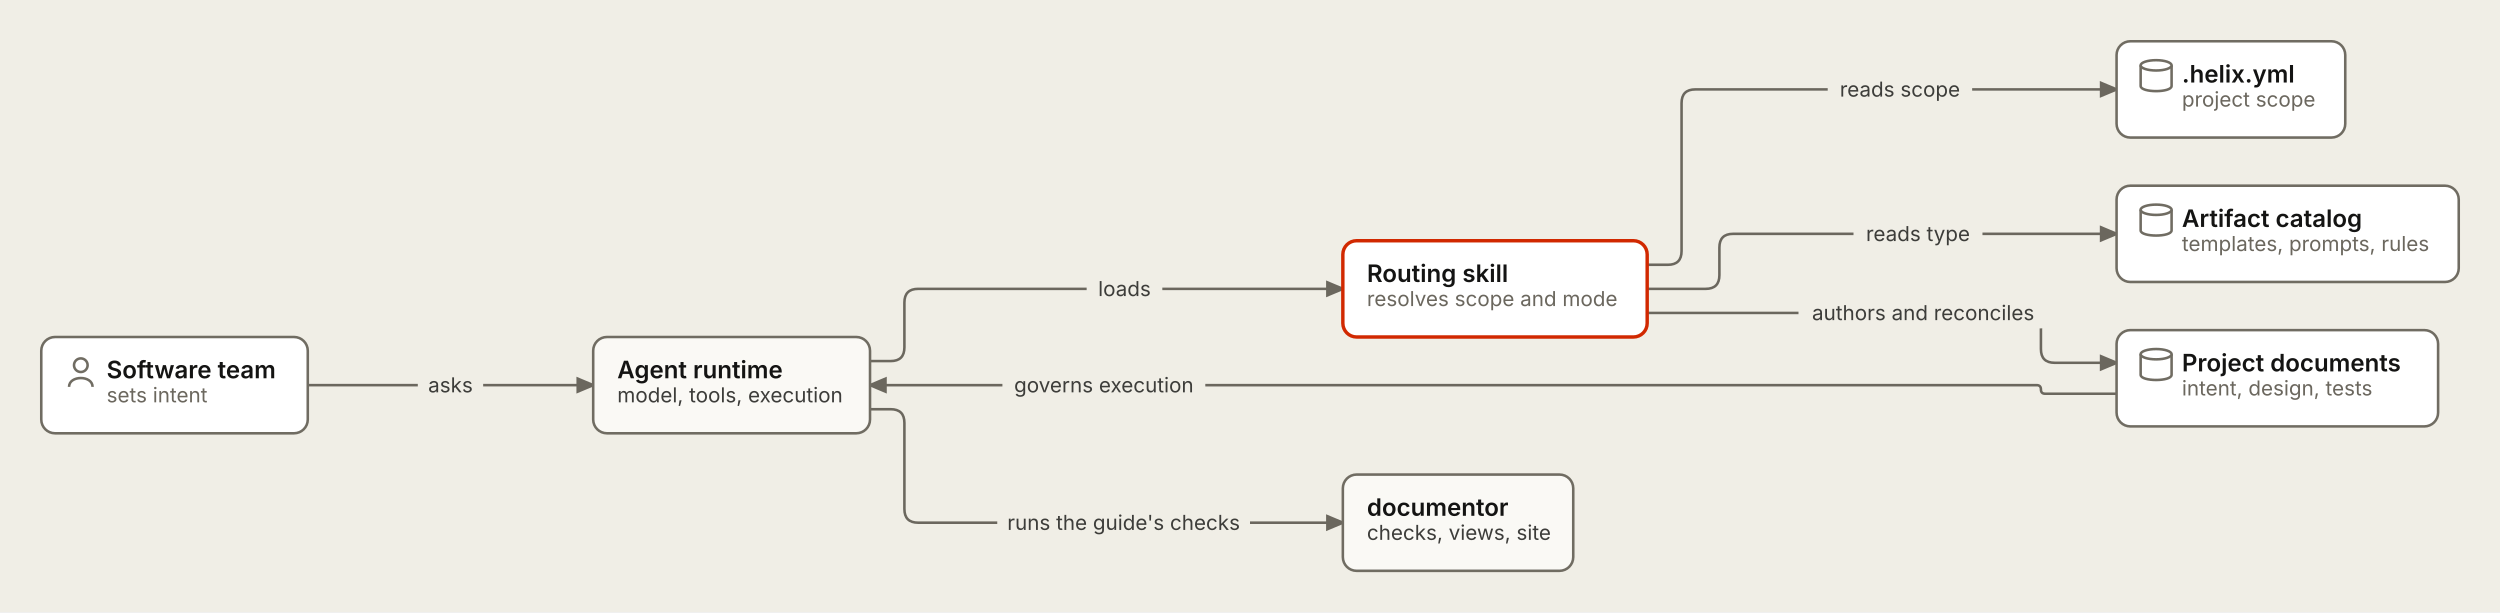
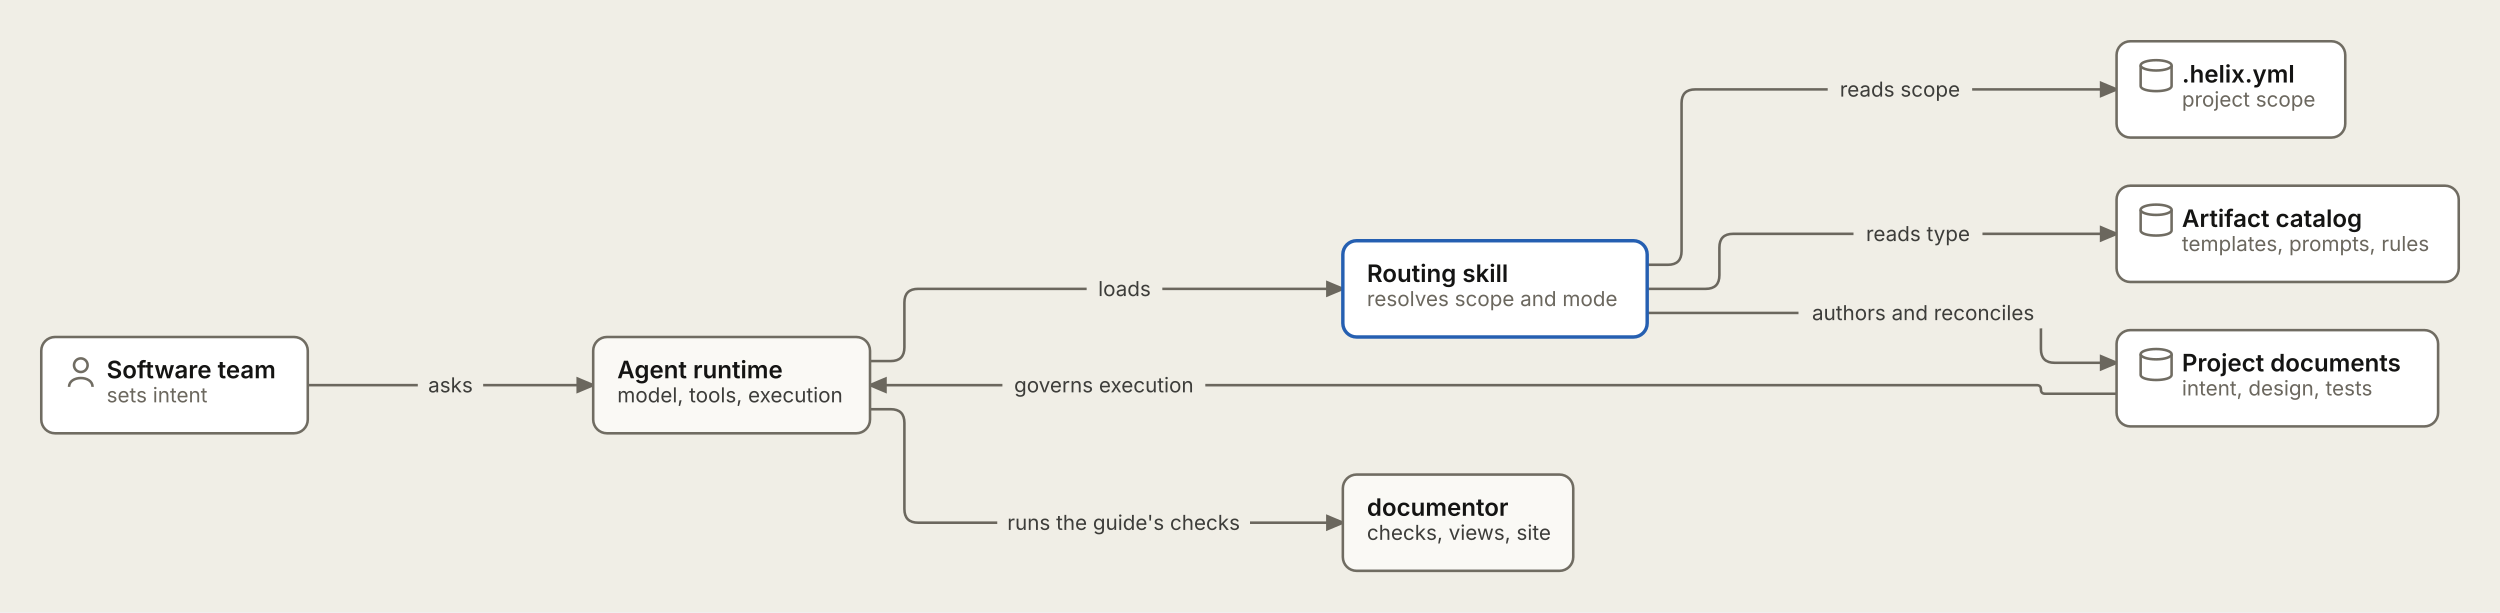
<svg xmlns="http://www.w3.org/2000/svg" viewBox="0 0 1454 356" width="1454" height="356" role="img" aria-labelledby="helix-context-title" aria-describedby="helix-context-desc" class="uxb-visual uxb-visual--flow-network" data-visual="helix-context" style="font-family:ui-sans-serif, system-ui, -apple-system, &quot;Segoe UI&quot;, sans-serif">
  <rect x="0" y="0" width="1454" height="356" style="fill:#F0EEE6" />
  <g id="helix-context--team--runtime" class="uxb-edge" data-status="built">
    <path d="M179 224 L336 224" style="fill:none;stroke:#6B675E;stroke-width:1.5px" />
    <path d="M336 227.78 L345 224 L336 220.22 Z" style="fill:#6B675E;stroke:#6B675E;stroke-width:1.5px" />
    <rect x="243" y="215" width="38" height="18" rx="4" style="fill:#F0EEE6" />
    <text x="262" y="228.2" text-anchor="middle" style="fill:#3D3D3A;font-size:12px;font-weight:400">asks</text>
  </g>
  <g id="helix-context--runtime--skill" class="uxb-edge" data-status="built">
    <path d="M506 210 L518 210 Q526 210 526 202 L526 176 Q526 168 534 168 L772 168" style="fill:none;stroke:#6B675E;stroke-width:1.5px" />
    <path d="M772 171.78 L781 168 L772 164.22 Z" style="fill:#6B675E;stroke:#6B675E;stroke-width:1.5px" />
    <rect x="632" y="159" width="44" height="18" rx="4" style="fill:#F0EEE6" />
    <text x="654" y="172.2" text-anchor="middle" style="fill:#3D3D3A;font-size:12px;font-weight:400">loads</text>
  </g>
  <g id="helix-context--skill--marker" class="uxb-edge" data-status="built">
    <path d="M958 154 L970 154 Q978 154 978 146 L978 60 Q978 52 986 52 L1222 52" style="fill:none;stroke:#6B675E;stroke-width:1.5px" />
    <path d="M1222 55.78 L1231 52 L1222 48.22 Z" style="fill:#6B675E;stroke:#6B675E;stroke-width:1.5px" />
    <rect x="1063" y="43" width="84" height="18" rx="4" style="fill:#F0EEE6" />
    <text x="1105" y="56.2" text-anchor="middle" style="fill:#3D3D3A;font-size:12px;font-weight:400">reads scope</text>
  </g>
  <g id="helix-context--skill--catalog" class="uxb-edge" data-status="built">
    <path d="M958 168 L992 168 Q1000 168 1000 160 L1000 144 Q1000 136 1008 136 L1222 136" style="fill:none;stroke:#6B675E;stroke-width:1.5px" />
    <path d="M1222 139.78 L1231 136 L1222 132.22 Z" style="fill:#6B675E;stroke:#6B675E;stroke-width:1.5px" />
    <rect x="1078" y="127" width="75" height="18" rx="4" style="fill:#F0EEE6" />
    <text x="1115.5" y="140.2" text-anchor="middle" style="fill:#3D3D3A;font-size:12px;font-weight:400">reads type</text>
  </g>
  <g id="helix-context--skill--docs" class="uxb-edge" data-status="built">
    <path d="M958 182 L1179 182 Q1187 182 1187 190 L1187 203 Q1187 211 1195 211 L1222 211" style="fill:none;stroke:#6B675E;stroke-width:1.5px" />
    <path d="M1222 214.78 L1231 211 L1222 207.22 Z" style="fill:#6B675E;stroke:#6B675E;stroke-width:1.5px" />
    <rect x="1046" y="173" width="145" height="18" rx="4" style="fill:#F0EEE6" />
    <text x="1118.5" y="186.2" text-anchor="middle" style="fill:#3D3D3A;font-size:12px;font-weight:400">authors and reconciles</text>
  </g>
  <g id="helix-context--docs--runtime" class="uxb-edge" data-status="built">
    <path d="M1231 229 L1189.5 229 Q1187 229 1187 226.5 L1187 226.5 Q1187 224 1184.5 224 L515 224" style="fill:none;stroke:#6B675E;stroke-width:1.5px" />
    <path d="M515 220.22 L506 224 L515 227.78 Z" style="fill:#6B675E;stroke:#6B675E;stroke-width:1.5px" />
    <rect x="583" y="215" width="118" height="18" rx="4" style="fill:#F0EEE6" />
    <text x="642" y="228.2" text-anchor="middle" style="fill:#3D3D3A;font-size:12px;font-weight:400">governs execution</text>
  </g>
  <g id="helix-context--runtime--documentor" class="uxb-edge" data-status="built">
    <path d="M506 238 L518 238 Q526 238 526 246 L526 296 Q526 304 534 304 L772 304" style="fill:none;stroke:#6B675E;stroke-width:1.5px" />
    <path d="M772 307.78 L781 304 L772 300.22 Z" style="fill:#6B675E;stroke:#6B675E;stroke-width:1.5px" />
    <rect x="580" y="295" width="147" height="18" rx="4" style="fill:#F0EEE6" />
    <text x="653.5" y="308.2" text-anchor="middle" style="fill:#3D3D3A;font-size:12px;font-weight:400">runs the guide's checks</text>
  </g>
  <g id="helix-context--team" class="uxb-node" data-role="actor" data-status="built">
    <rect x="24" y="196" width="155" height="56" rx="8" style="fill:#FFFFFF;stroke:#706C62;stroke-width:1.5px" />
    <circle cx="47" cy="212.4" r="3.96" style="fill:none;stroke:#706C62;stroke-width:1.5px" />
    <path d="M40.16 225 C40.16 218.16 53.84 218.16 53.84 225" style="fill:none;stroke:#706C62;stroke-width:1.5px" />
    <text x="62" y="220" style="fill:#141413;font-size:14px;font-weight:600">Software team</text>
    <text x="62" y="234" style="fill:#6B675E;font-size:12px;font-weight:400">sets intent</text>
  </g>
  <g id="helix-context--runtime" class="uxb-node" data-role="external" data-status="built">
    <rect x="345" y="196" width="161" height="56" rx="8" style="fill:#FAF9F5;stroke:#706C62;stroke-width:1.5px" />
    <text x="359" y="220" style="fill:#141413;font-size:14px;font-weight:600">Agent runtime</text>
    <text x="359" y="234" style="fill:#3D3D3A;font-size:12px;font-weight:400">model, tools, execution</text>
  </g>
  <g id="helix-context--skill" class="uxb-node" data-role="own" data-status="built">
-     <rect x="781" y="140" width="177" height="56" rx="8" style="fill:#FFFFFF;stroke:#D12800;stroke-width:2px" />
+     <rect x="781" y="140" width="177" height="56" rx="8" style="fill:#FFFFFF;stroke:#255FB1;stroke-width:2px" />
    <text x="795" y="164" style="fill:#141413;font-size:14px;font-weight:600">Routing skill</text>
    <text x="795" y="178" style="fill:#6B675E;font-size:12px;font-weight:400">resolves scope and mode</text>
  </g>
  <g id="helix-context--catalog" class="uxb-node" data-role="store" data-status="built">
    <rect x="1231" y="108" width="199" height="56" rx="8" style="fill:#FFFFFF;stroke:#706C62;stroke-width:1.5px" />
    <path d="M1245 122 L1245 134 C1245 138 1263 138 1263 134 L1263 122" style="fill:#FFFFFF;stroke:#706C62;stroke-width:1.5px" />
    <ellipse cx="1254" cy="122" rx="9" ry="3" style="fill:#FFFFFF;stroke:#706C62;stroke-width:1.5px" />
    <text x="1269" y="132" style="fill:#141413;font-size:14px;font-weight:600">Artifact catalog</text>
    <text x="1269" y="146" style="fill:#6B675E;font-size:12px;font-weight:400">templates, prompts, rules</text>
  </g>
  <g id="helix-context--marker" class="uxb-node" data-role="store" data-status="built">
    <rect x="1231" y="24" width="133" height="56" rx="8" style="fill:#FFFFFF;stroke:#706C62;stroke-width:1.5px" />
    <path d="M1245 38 L1245 50 C1245 54 1263 54 1263 50 L1263 38" style="fill:#FFFFFF;stroke:#706C62;stroke-width:1.5px" />
    <ellipse cx="1254" cy="38" rx="9" ry="3" style="fill:#FFFFFF;stroke:#706C62;stroke-width:1.5px" />
    <text x="1269" y="48" style="fill:#141413;font-size:14px;font-weight:600">.helix.yml</text>
    <text x="1269" y="62" style="fill:#6B675E;font-size:12px;font-weight:400">project scope</text>
  </g>
  <g id="helix-context--docs" class="uxb-node" data-role="store" data-status="built">
    <rect x="1231" y="192" width="187" height="56" rx="8" style="fill:#FFFFFF;stroke:#706C62;stroke-width:1.5px" />
    <path d="M1245 206 L1245 218 C1245 222 1263 222 1263 218 L1263 206" style="fill:#FFFFFF;stroke:#706C62;stroke-width:1.5px" />
    <ellipse cx="1254" cy="206" rx="9" ry="3" style="fill:#FFFFFF;stroke:#706C62;stroke-width:1.5px" />
    <text x="1269" y="216" style="fill:#141413;font-size:14px;font-weight:600">Project documents</text>
    <text x="1269" y="230" style="fill:#6B675E;font-size:12px;font-weight:400">intent, design, tests</text>
  </g>
  <g id="helix-context--documentor" class="uxb-node" data-role="external" data-status="built">
    <rect x="781" y="276" width="134" height="56" rx="8" style="fill:#FAF9F5;stroke:#706C62;stroke-width:1.5px" />
    <text x="795" y="300" style="fill:#141413;font-size:14px;font-weight:600">documentor</text>
    <text x="795" y="314" style="fill:#3D3D3A;font-size:12px;font-weight:400">checks, views, site</text>
  </g>
</svg>
